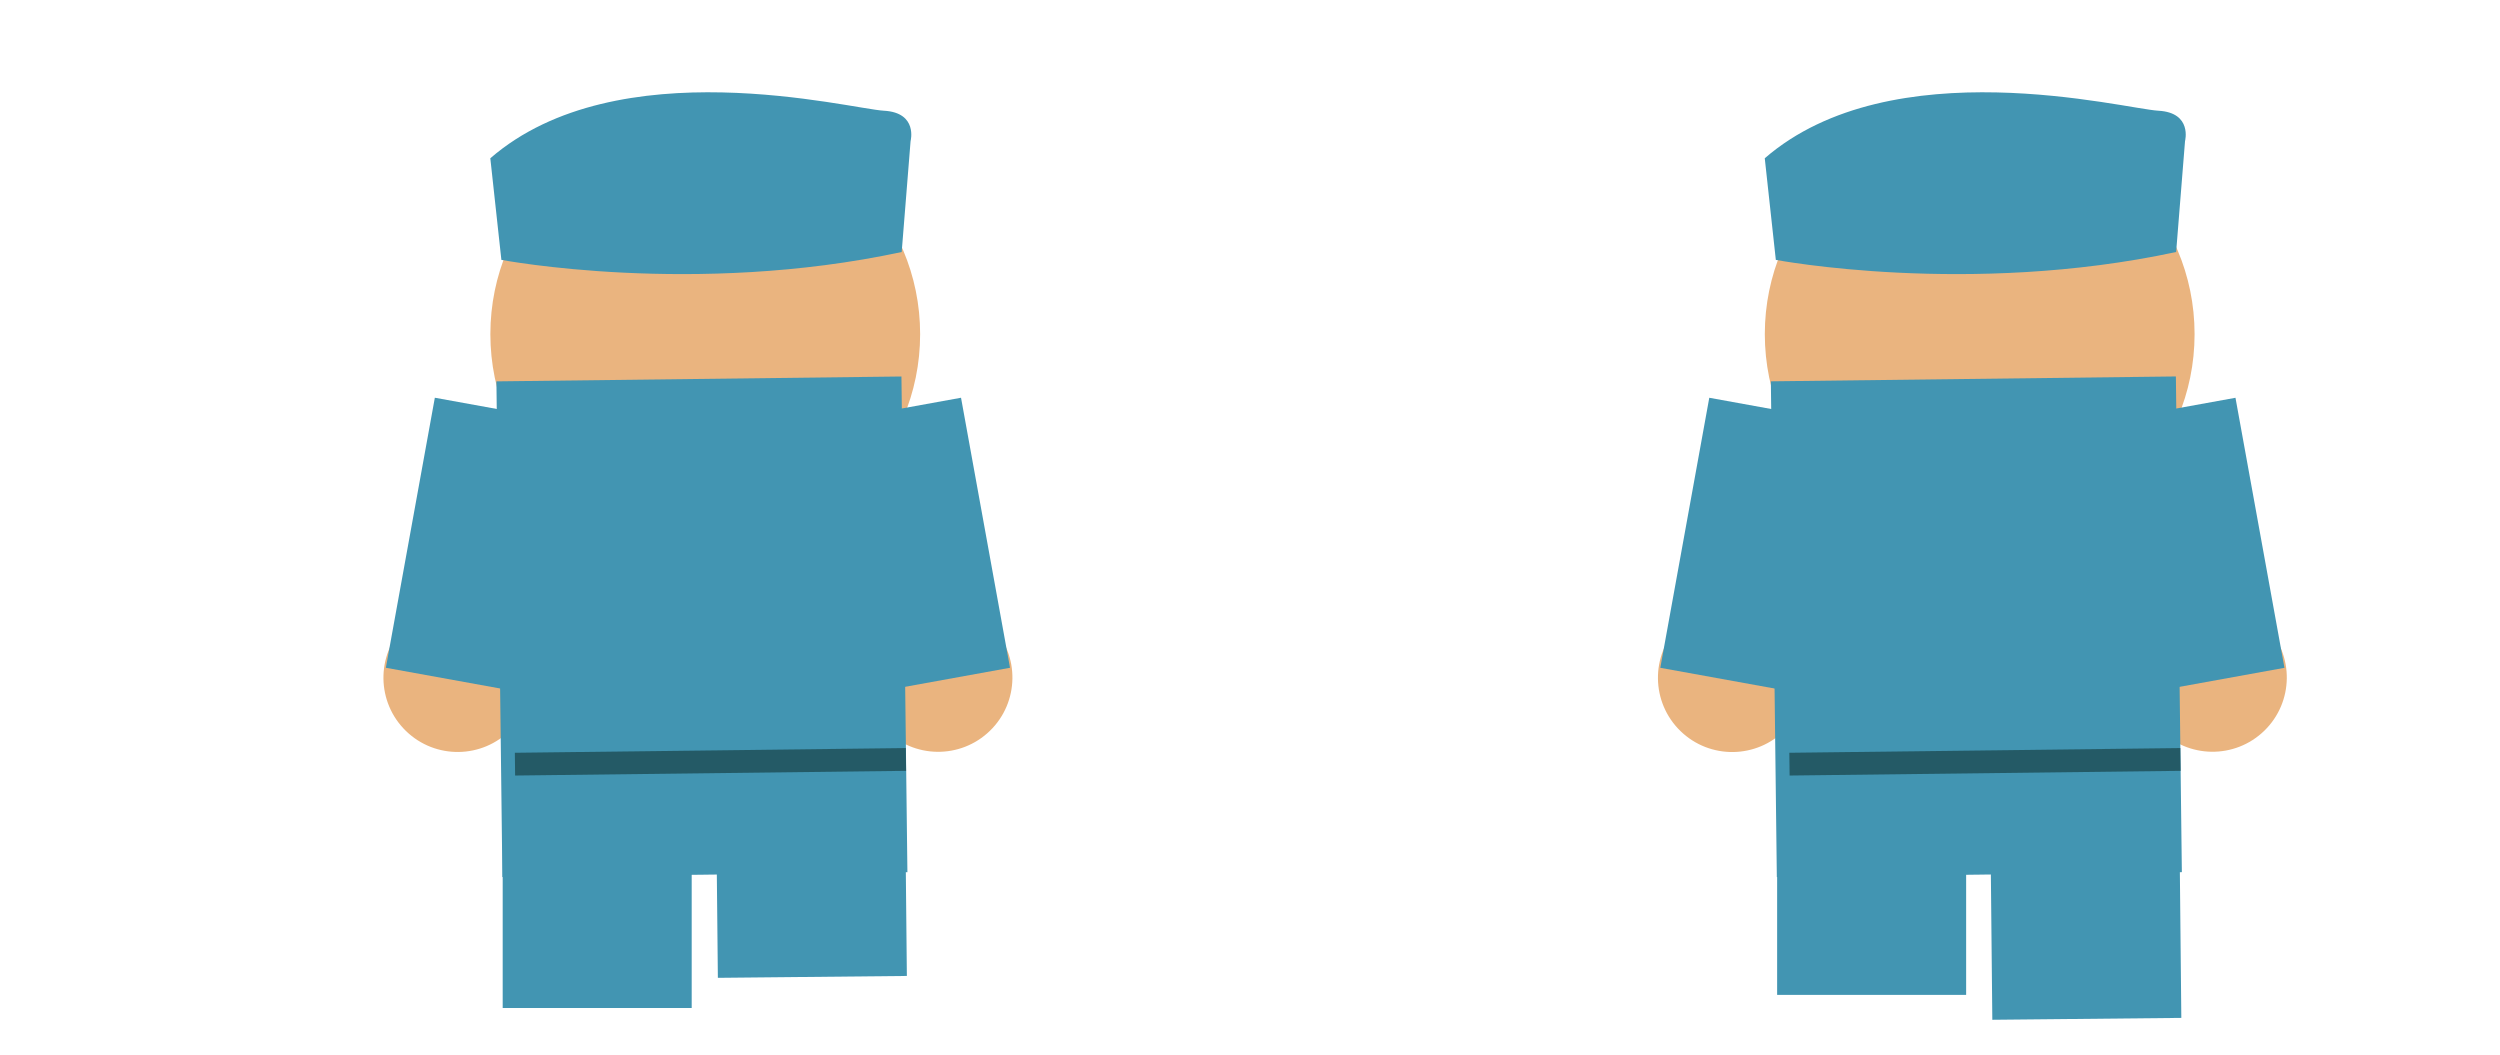
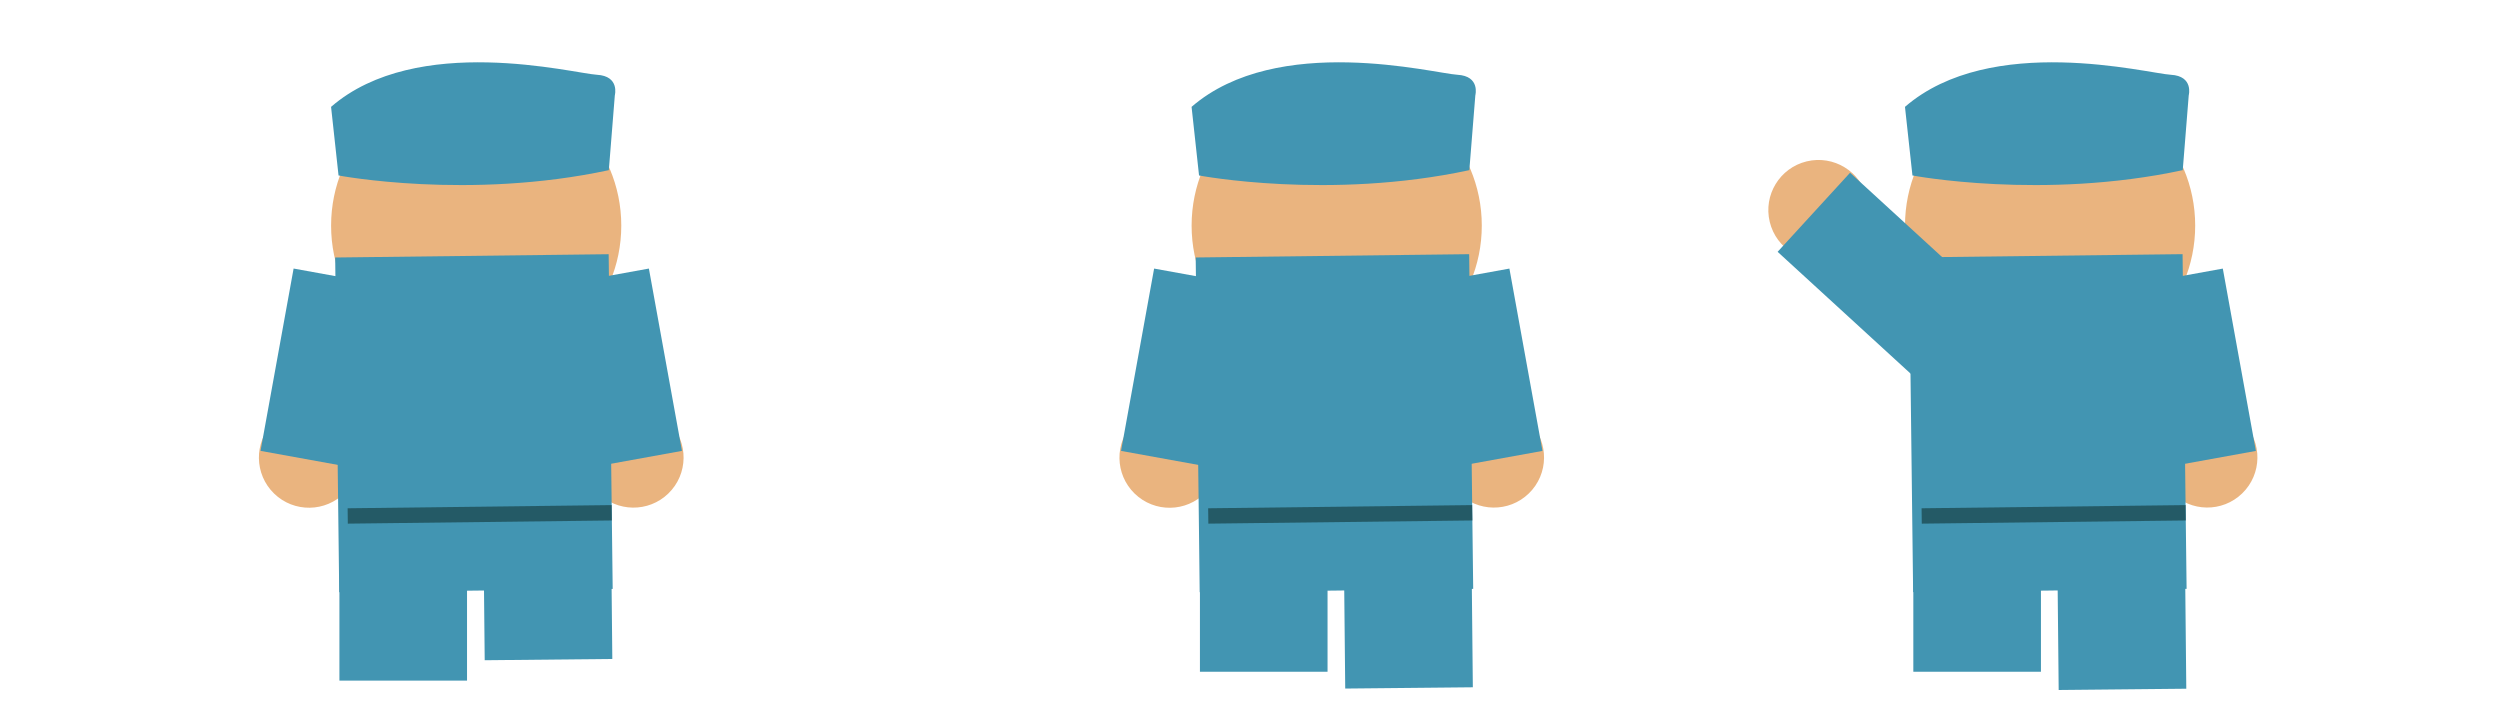
- <svg xmlns="http://www.w3.org/2000/svg" width="1904.75" height="803.75" viewBox="0 0 1904.75 803.75">
+ <svg xmlns="http://www.w3.org/2000/svg" width="2821" height="803.75" viewBox="0 0 2821 803.75">
  <defs>
    <style>.cls-1{fill:#eab47f;}.cls-2{fill:#4295b2;}.cls-3{fill:#245a66;}</style>
  </defs>
  <g id="Layer_5" data-name="Layer 5">
    <circle class="cls-1" cx="1508.33" cy="254.58" r="163.72" />
    <rect class="cls-2" x="1518" y="541" width="144" height="232" transform="matrix(1, -0.01, 0.01, 1, -7.78, 19.15)" />
    <rect class="cls-2" x="1354" y="526" width="144" height="232" />
    <circle class="cls-1" cx="1685.8" cy="516.3" r="56.58" transform="translate(117.08 1321.05) rotate(-44.19)" />
    <rect class="cls-2" x="1601.84" y="312.14" width="121" height="209.1" transform="translate(-47.68 303.39) rotate(-10.28)" />
    <circle class="cls-1" cx="1319.73" cy="516.3" r="56.58" transform="translate(29.66 1102.8) rotate(-45.81)" />
    <rect class="cls-2" x="1282.69" y="312.14" width="121" height="209.1" transform="translate(2590.44 1066.43) rotate(-169.72)" />
    <polygon class="cls-3" points="1657.56 347.49 1574.15 362.62 1608.68 552.99 1657.56 347.49" />
    <rect class="cls-2" x="1351.47" y="288.71" width="308.61" height="377.71" transform="translate(-5.63 18.12) rotate(-0.69)" />
    <rect class="cls-3" x="1503.61" y="431.45" width="17.35" height="297.9" transform="translate(2074.48 -938.75) rotate(89.31)" />
    <rect class="cls-2" x="547" y="511" width="144" height="232" transform="matrix(1, -0.01, 0.01, 1, -7.49, 7.48)" />
    <rect class="cls-2" x="383" y="536" width="144" height="232" />
    <path class="cls-2" d="M1658,192l6.77-84.46s5.8-21.73-20.28-23.18-202.84-47.81-299.92,36.22L1353,198S1500,226,1658,192Z" />
+     <circle class="cls-1" cx="2313.33" cy="254.58" r="163.72" />
+     <rect class="cls-2" x="2323" y="541" width="144" height="232" transform="matrix(1, -0.01, 0.01, 1, -7.72, 28.82)" />
+     <rect class="cls-2" x="2159" y="526" width="144" height="232" />
+     <circle class="cls-1" cx="2490.8" cy="516.3" r="56.58" transform="translate(344.83 1882.12) rotate(-44.19)" />
+     <rect class="cls-2" x="2406.84" y="312.14" width="121" height="209.1" transform="translate(-34.75 447.06) rotate(-10.28)" />
+     <circle class="cls-1" cx="2051.98" cy="237.13" r="56.58" transform="translate(1.81 489.47) rotate(-13.61)" />
+     <rect class="cls-2" x="2063.26" y="205.52" width="121" height="209.1" transform="translate(460.67 1666.77) rotate(-47.51)" />
+     <polygon class="cls-3" points="2462.56 347.49 2379.15 362.62 2413.68 552.99 2462.56 347.49" />
+     <rect class="cls-2" x="2156.47" y="288.71" width="308.61" height="377.71" transform="translate(-5.57 27.79) rotate(-0.69)" />
+     <rect class="cls-3" x="2308.61" y="431.45" width="17.35" height="297.9" transform="translate(2869.81 -1743.69) rotate(89.31)" />
+     <path class="cls-2" d="M2463,192l6.77-84.46s5.8-21.73-20.28-23.18-202.84-47.81-299.92,36.22L2158,198S2305,226,2463,192Z" />
    <circle class="cls-1" cx="537.33" cy="254.58" r="163.72" />
    <circle class="cls-1" cx="714.8" cy="516.3" r="56.58" transform="translate(-157.63 644.27) rotate(-44.19)" />
    <rect class="cls-2" x="630.84" y="312.14" width="121" height="209.1" transform="translate(-63.27 130.08) rotate(-10.28)" />
    <circle class="cls-1" cx="348.73" cy="516.3" r="56.58" transform="translate(-264.56 406.52) rotate(-45.81)" />
    <rect class="cls-2" x="311.69" y="312.14" width="121" height="209.1" transform="translate(664.03 893.12) rotate(-169.72)" />
    <polygon class="cls-3" points="686.56 347.49 603.15 362.62 637.68 552.99 686.56 347.49" />
    <rect class="cls-2" x="380.47" y="288.71" width="308.61" height="377.71" transform="translate(-5.7 6.46) rotate(-0.69)" />
    <rect class="cls-3" x="532.61" y="431.45" width="17.35" height="297.9" transform="translate(1115.14 32.18) rotate(89.31)" />
    <path class="cls-2" d="M687,192l6.77-84.46s5.8-21.73-20.28-23.18S470.64,36.54,373.57,120.58L382,198S529,226,687,192Z" />
  </g>
</svg>
